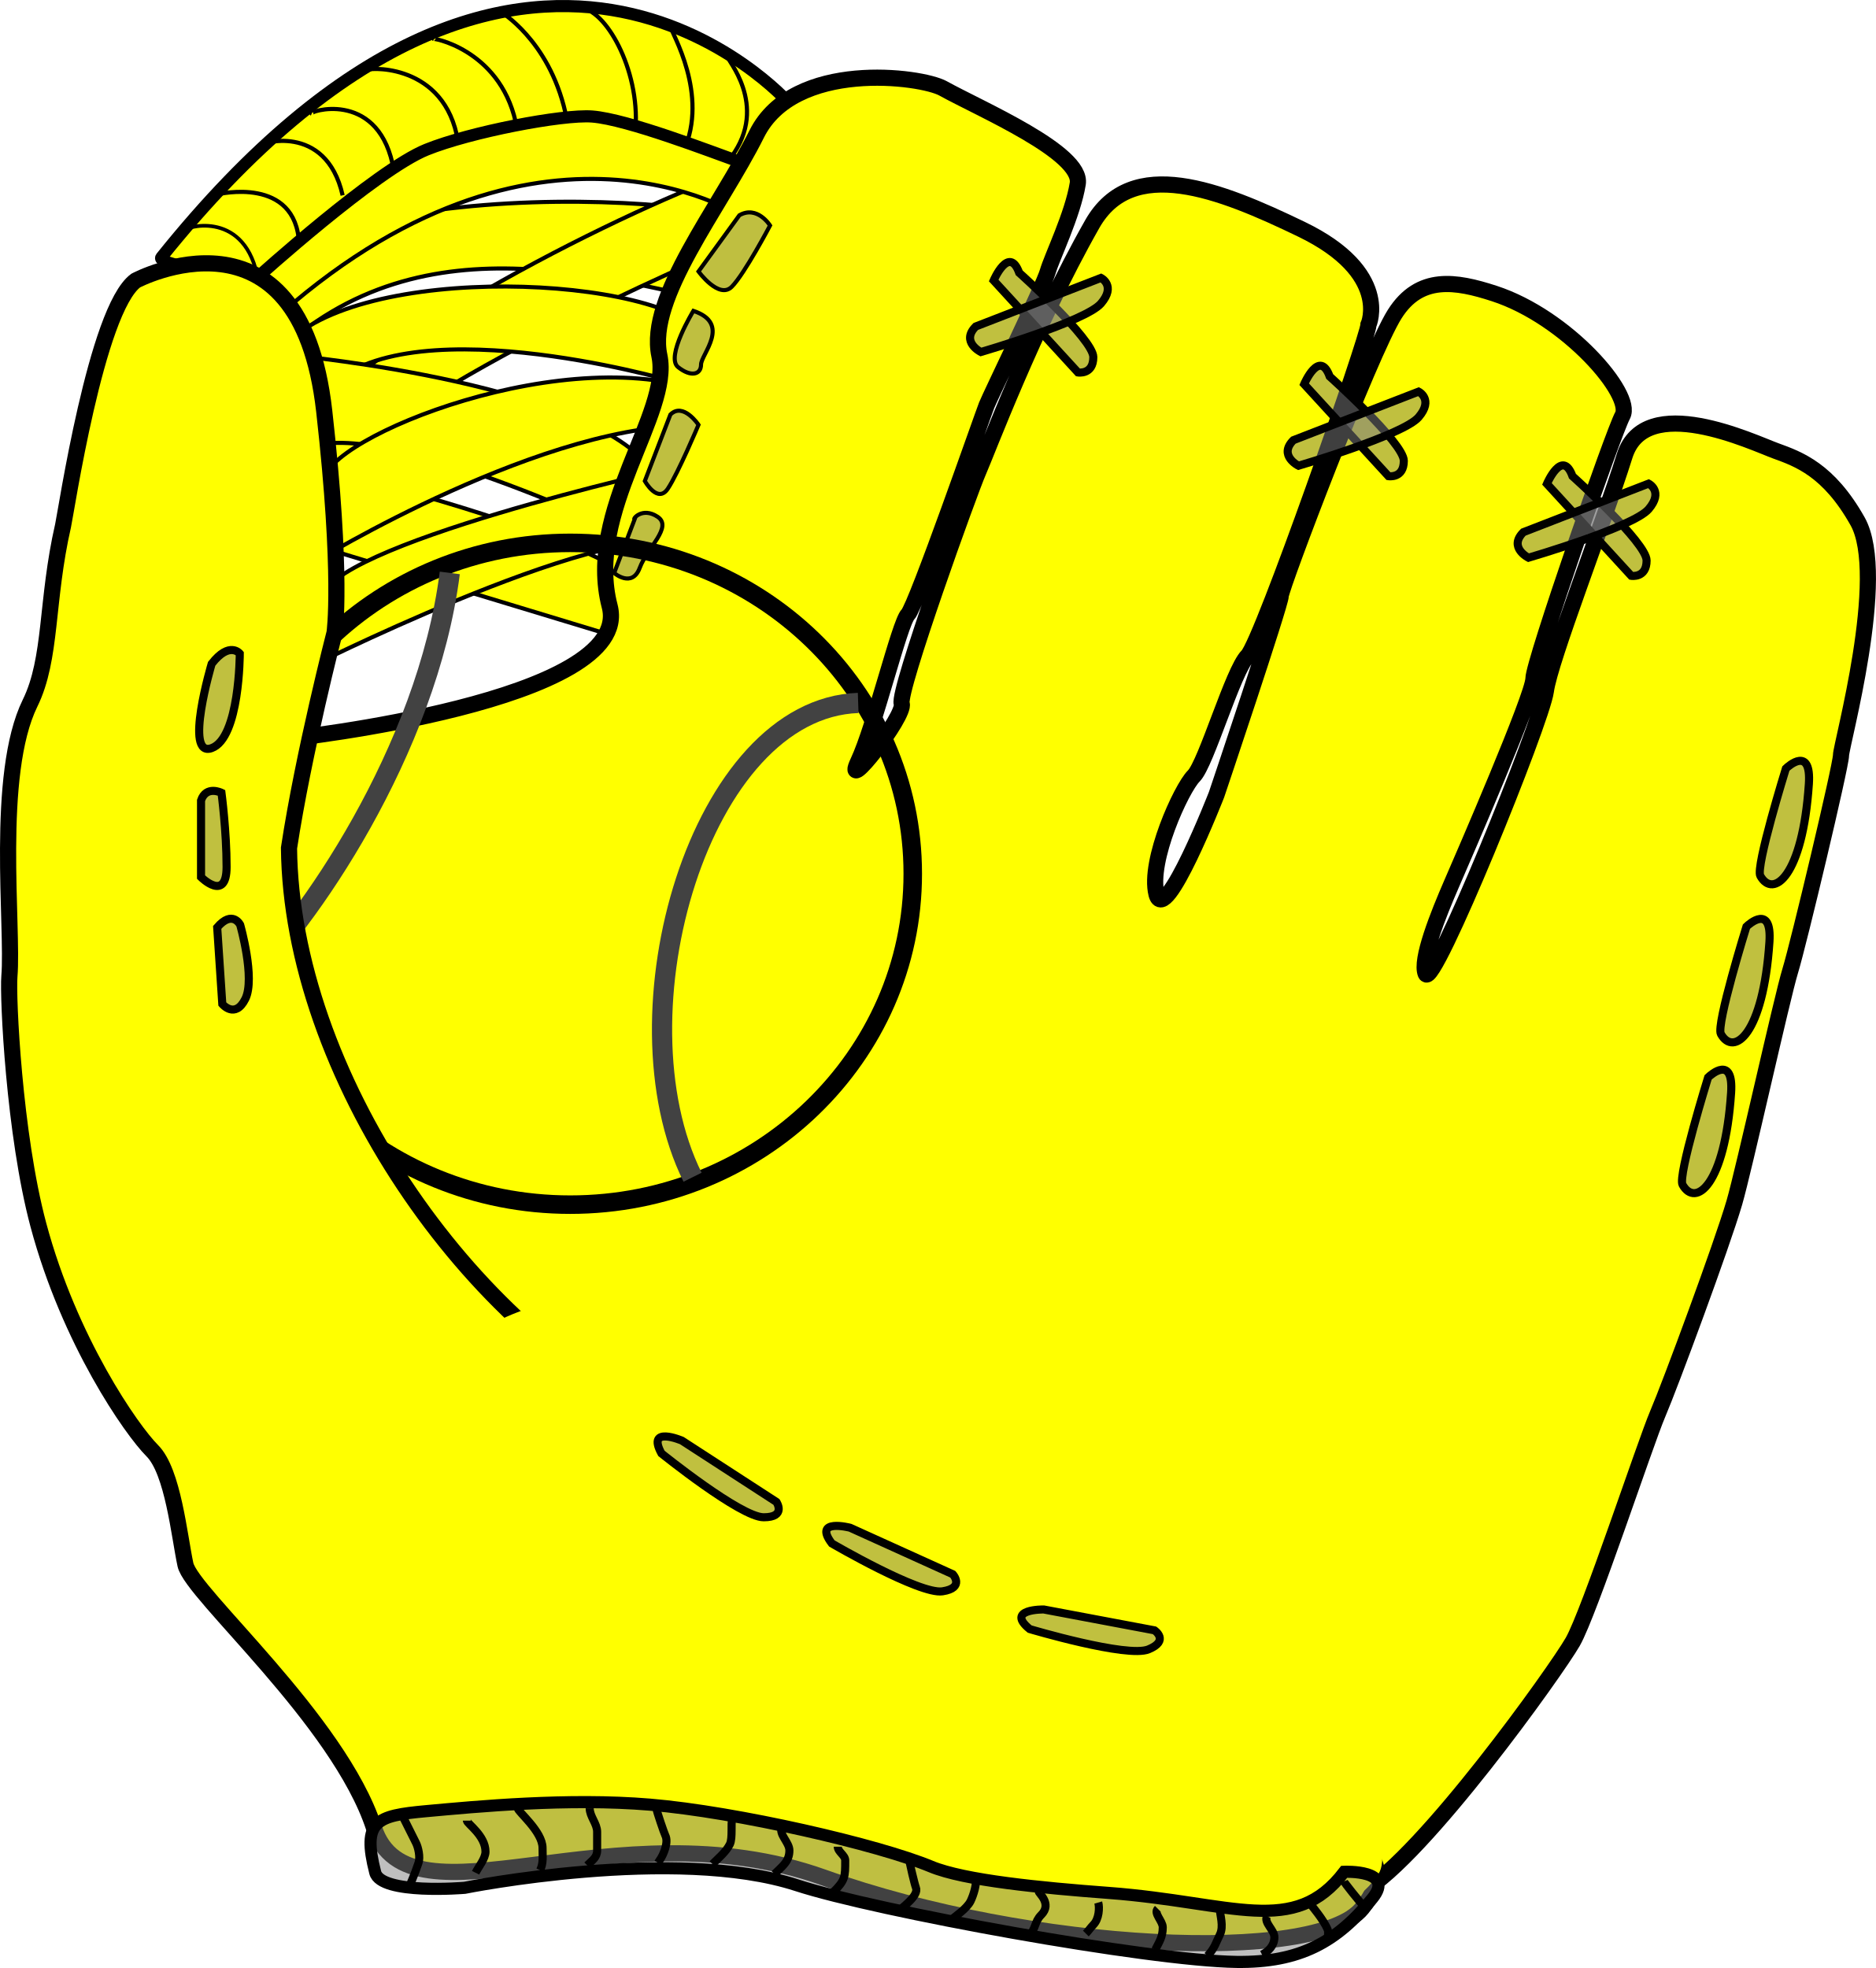
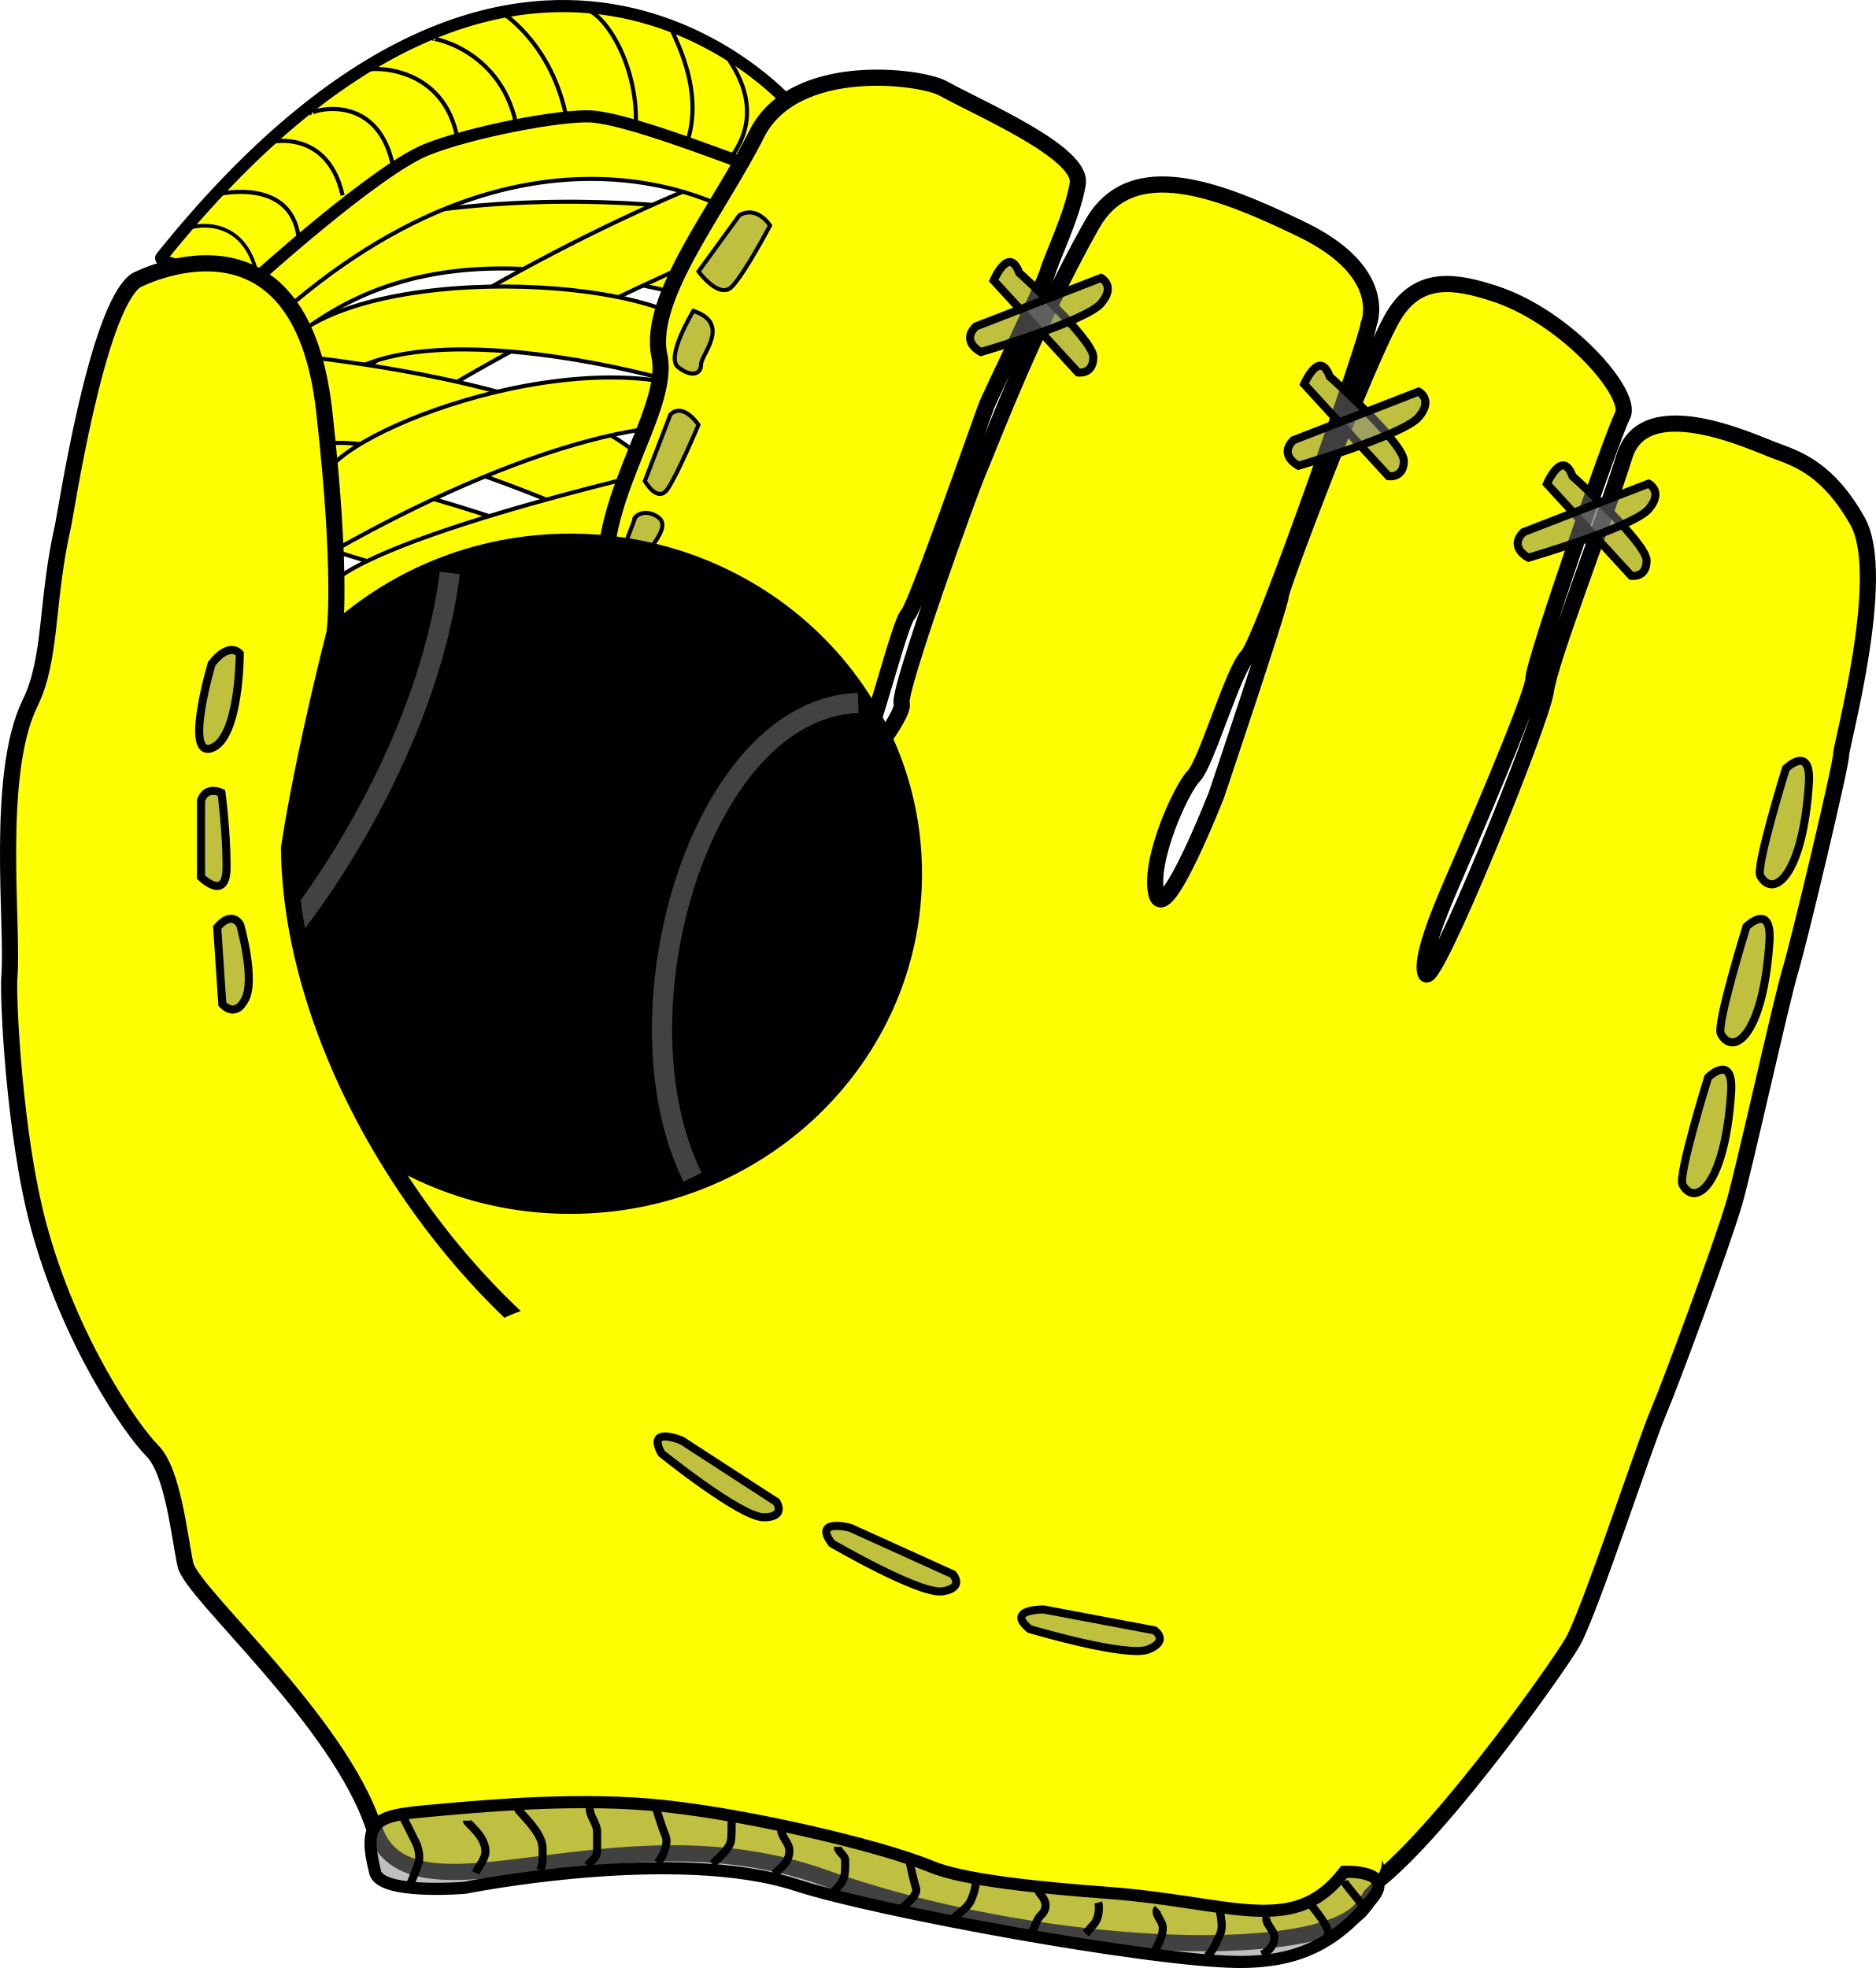
<svg xmlns="http://www.w3.org/2000/svg" version="1.1" x="0" y="0" width="464.314" height="487.116" viewBox="0, 0, 464.314, 487.116">
  <g id="layer6">
    <g id="path6148">
      <path d="M200.107,59.82 C190.88,49.055 91.428,40.34 52.98,71.611 C33.263,87.648 67.334,88.528 67.334,88.528 C105.269,51.618 154.995,71.098 183.703,75.712 C206.479,79.372 207.797,63.921 200.107,59.82 z" fill="#FFFF00" />
      <path d="M200.107,59.82 C190.88,49.055 91.428,40.34 52.98,71.611 C33.263,87.648 67.334,88.528 67.334,88.528 C105.269,51.618 154.995,71.098 183.703,75.712 C206.479,79.372 207.797,63.921 200.107,59.82 z" fill-opacity="0" stroke="#000000" stroke-width="1.008" />
    </g>
    <g id="path8089">
      <path d="M185.753,41.365 C168.836,45.466 97.067,79.3 77.074,103.907 C72.761,109.215 80.663,118.261 80.663,118.261 C105.269,92.116 184.728,59.308 184.728,59.308 L185.753,41.365 z" fill="#FFFF00" />
      <path d="M185.753,41.365 C168.836,45.466 97.067,79.3 77.074,103.907 C72.761,109.215 80.663,118.261 80.663,118.261 C105.269,92.116 184.728,59.308 184.728,59.308 L185.753,41.365 z" fill-opacity="0" stroke="#000000" stroke-width="1.008" />
    </g>
    <g id="path9060">
      <path d="M73.998,82.376 C99.118,63.921 173.963,69.56 176.013,86.477 C177.4,97.914 165.761,94.167 165.761,94.167 C165.761,94.167 98.092,74.687 79.637,97.755 C76.773,101.336 73.998,82.376 73.998,82.376 z" fill="#FFFF00" />
      <path d="M73.998,82.376 C99.118,63.921 173.963,69.56 176.013,86.477 C177.4,97.914 165.761,94.167 165.761,94.167 C165.761,94.167 98.092,74.687 79.637,97.755 C76.773,101.336 73.998,82.376 73.998,82.376 z" fill-opacity="0" stroke="#000000" stroke-width="1.008" />
    </g>
    <g id="path11006">
      <path d="M72.973,88.015 C72.973,88.015 149.356,95.192 162.172,117.748 C174.988,140.304 159.096,134.153 159.096,134.153 C159.096,134.153 89.378,100.319 73.998,112.109 C58.619,123.9 77.587,95.705 77.587,95.705 L72.973,88.015 z" fill="#FFFF00" />
      <path d="M72.973,88.015 C72.973,88.015 149.356,95.192 162.172,117.748 C174.988,140.304 159.096,134.153 159.096,134.153 C159.096,134.153 89.378,100.319 73.998,112.109 C58.619,123.9 77.587,95.705 77.587,95.705 L72.973,88.015 z" fill-opacity="0" stroke="#000000" stroke-width="1.008" />
    </g>
    <g id="path12970">
      <path d="M60.67,111.597 C60.67,111.597 157.386,132.419 164.223,150.557 C179.047,189.886 152.945,157.734 152.945,157.734 L66.821,131.589 L60.67,111.597 z" fill="#FFFF00" />
      <path d="M60.67,111.597 C60.67,111.597 157.386,132.419 164.223,150.557 C179.047,189.886 152.945,157.734 152.945,157.734 L66.821,131.589 L60.67,111.597 z" fill-opacity="0" stroke="#000000" stroke-width="1.008" />
    </g>
    <g id="path10032">
      <path d="M176.013,97.755 C141.667,83.401 79.637,108.521 80.15,119.286 C80.423,125.011 77.587,139.279 77.587,139.279 C77.587,139.279 136.028,103.394 173.963,105.445 C180.518,105.799 184.488,101.145 176.013,97.755 z" fill="#FFFF00" />
      <path d="M176.013,97.755 C141.667,83.401 79.637,108.521 80.15,119.286 C80.423,125.011 77.587,139.279 77.587,139.279 C77.587,139.279 136.028,103.394 173.963,105.445 C180.518,105.799 184.488,101.145 176.013,97.755 z" fill-opacity="0" stroke="#000000" stroke-width="1.008" />
    </g>
    <g id="path11998">
      <path d="M79.125,163.886 C79.125,163.886 160.634,123.387 171.912,136.716 C183.19,150.044 166.786,115.698 166.786,115.698 C166.786,115.698 79.637,135.178 79.637,148.506 C79.637,161.835 78.099,163.886 79.125,163.886 z" fill="#FFFF00" />
      <path d="M79.125,163.886 C79.125,163.886 160.634,123.387 171.912,136.716 C183.19,150.044 166.786,115.698 166.786,115.698 C166.786,115.698 79.637,135.178 79.637,148.506 C79.637,161.835 78.099,163.886 79.125,163.886 z" fill-opacity="0" stroke="#000000" stroke-width="1.008" />
    </g>
    <g id="path5176">
      <path d="M53.493,71.098 C53.493,71.098 120.547,-22.816 191.905,37.264 C199.115,43.334 183.703,53.668 183.703,53.668 C183.703,53.668 130.754,18.818 63.233,83.401 C52.287,93.871 43.753,68.535 53.493,71.098 z" fill="#FFFF00" />
      <path d="M53.493,71.098 C53.493,71.098 120.547,-22.816 191.905,37.264 C199.115,43.334 183.703,53.668 183.703,53.668 C183.703,53.668 130.754,18.818 63.233,83.401 C52.287,93.871 43.753,68.535 53.493,71.098 z" fill-opacity="0" stroke="#000000" stroke-width="1.008" />
    </g>
    <g id="path2221">
      <path d="M195.276,25.508 C195.276,25.508 130.048,-48.649 39.947,63.7 C38.292,65.764 63.528,68.826 63.528,68.826 C63.528,68.826 93.064,42.102 105.565,37.042 C116.33,32.685 139.253,28.276 146.576,28.84 C155.302,29.513 176.052,37.555 183.229,40.118 C193.493,43.784 193.482,33.967 195.276,25.508 z" fill="#FFFF00" />
      <path d="M195.276,25.508 C195.276,25.508 130.048,-48.649 39.947,63.7 C38.292,65.764 63.528,68.826 63.528,68.826 C63.528,68.826 93.064,42.102 105.565,37.042 C116.33,32.685 139.253,28.276 146.576,28.84 C155.302,29.513 176.052,37.555 183.229,40.118 C193.493,43.784 193.482,33.967 195.276,25.508 z" fill-opacity="0" stroke="#000000" stroke-width="3" />
    </g>
    <path d="M54.045,48.064 C54.045,48.064 73.268,43.45 74.037,60.367" fill-opacity="0" stroke="#000000" stroke-width="1.025" id="path3198" />
    <path d="M64.81,36.048 C63.649,35.55 80.651,29.985 84.803,48.351" fill-opacity="0" stroke="#000000" stroke-width="1.025" id="path3200" />
    <path d="M46.063,56.929 C45.044,56.484 59.969,51.506 63.614,67.932" fill-opacity="0" stroke="#000000" stroke-width="0.908" id="path3202" />
    <path d="M77.142,28.146 C75.98,27.648 92.983,22.082 97.134,40.449" fill-opacity="0" stroke="#000000" stroke-width="1.025" id="path3204" />
    <path d="M90.983,17.381 C89.821,16.883 108.874,14.906 113.026,33.272" fill-opacity="0" stroke="#000000" stroke-width="1.025" id="path3206" />
    <path d="M107.387,9.691 C106.226,9.193 123.485,11.83 127.636,30.197" fill-opacity="0" stroke="#000000" stroke-width="1.025" id="path3208" />
    <path d="M124.561,3.283 C123.399,2.785 135.788,9.523 139.94,27.89" fill-opacity="0" stroke="#000000" stroke-width="1.025" id="path3210" />
    <path d="M143.016,2.001 C149.031,1.247 157.831,15.674 157.369,30.453" fill-opacity="0" stroke="#000000" stroke-width="1.025" id="path3212" />
    <path d="M166.084,6.615 C164.923,6.117 174.748,20.545 170.185,34.81" fill-opacity="0" stroke="#000000" stroke-width="1.025" id="path3214" />
    <path d="M180.438,14.561 C179.277,14.063 190.64,25.927 180.951,38.911" fill-opacity="0" stroke="#000000" stroke-width="1.025" id="path3216" />
    <g id="path4204">
      <path d="M337.238,468.136 C352.361,459.421 385.17,413.54 389.271,406.363 C393.372,399.186 407.213,357.15 410.289,349.973 C413.365,342.796 426.181,308.193 429.256,297.684 C431.583,289.736 441.047,246.933 443.098,240.269 C445.148,233.604 455.657,189.518 455.657,186.954 C455.657,184.391 467.334,142.501 459.758,129.026 C452.587,116.271 445.148,113.647 439.509,111.597 C433.87,109.546 407.144,96.743 402.087,112.878 C396.704,130.052 383.632,163.373 382.606,171.063 C381.581,178.752 354.612,245.163 352.873,241.038 C351.442,237.643 355.985,226.318 359.281,218.738 C362.249,211.914 379.531,172.088 379.531,167.987 C379.531,163.886 399.351,106.924 401.574,102.882 C404.394,97.755 387.886,78.505 369.79,72.636 C360.307,69.56 351.336,68.022 345.184,77.762 C339.032,87.503 316.989,145.431 316.989,147.481 C316.989,149.532 301.097,196.694 301.097,196.694 C301.097,196.694 288.281,229.503 286.23,221.301 C284.18,213.099 292.382,195.157 295.458,192.081 C298.534,189.005 305.198,165.936 308.787,162.348 C312.375,158.759 338.715,83.23 338.715,80.35 C338.715,80.35 344.415,67.51 322.115,56.744 C301.834,46.953 280.079,38.289 270.339,55.463 C255.815,81.071 244.194,112.109 242.144,116.723 C240.093,121.337 222.151,171.063 223.176,174.138 C224.201,177.214 208.31,197.207 212.411,188.492 C216.512,179.777 222.663,154.146 224.714,152.095 C226.764,150.044 243.169,102.882 244.194,100.319 C245.219,97.755 258.292,70.842 259.317,67.253 C260.342,63.665 265.529,53.083 266.75,45.466 C267.981,37.793 242.656,27.011 233.429,21.885 C227.977,18.856 196.519,14.708 187.291,33.163 C178.064,51.618 160.122,73.661 163.197,88.015 C166.273,102.369 144.742,126.463 150.894,150.044 C157.046,173.626 71.435,182.853 71.435,182.853 C71.435,182.853 47.341,257.698 61.695,276.153 C76.049,294.608 135.002,412.002 171.4,411.49 C207.797,410.977 295.971,476.082 311.35,466.855 C326.729,457.627 338.776,468.649 337.238,468.136 z" fill="#FFFF00" />
      <path d="M337.238,468.136 C352.361,459.421 385.17,413.54 389.271,406.363 C393.372,399.186 407.213,357.15 410.289,349.973 C413.365,342.796 426.181,308.193 429.256,297.684 C431.583,289.736 441.047,246.933 443.098,240.269 C445.148,233.604 455.657,189.518 455.657,186.954 C455.657,184.391 467.334,142.501 459.758,129.026 C452.587,116.271 445.148,113.647 439.509,111.597 C433.87,109.546 407.144,96.743 402.087,112.878 C396.704,130.052 383.632,163.373 382.606,171.063 C381.581,178.752 354.612,245.163 352.873,241.038 C351.442,237.643 355.985,226.318 359.281,218.738 C362.249,211.914 379.531,172.088 379.531,167.987 C379.531,163.886 399.351,106.924 401.574,102.882 C404.394,97.755 387.886,78.505 369.79,72.636 C360.307,69.56 351.336,68.022 345.184,77.762 C339.032,87.503 316.989,145.431 316.989,147.481 C316.989,149.532 301.097,196.694 301.097,196.694 C301.097,196.694 288.281,229.503 286.23,221.301 C284.18,213.099 292.382,195.157 295.458,192.081 C298.534,189.005 305.198,165.936 308.787,162.348 C312.375,158.759 338.715,83.23 338.715,80.35 C338.715,80.35 344.415,67.51 322.115,56.744 C301.834,46.953 280.079,38.289 270.339,55.463 C255.815,81.071 244.194,112.109 242.144,116.723 C240.093,121.337 222.151,171.063 223.176,174.138 C224.201,177.214 208.31,197.207 212.411,188.492 C216.512,179.777 222.663,154.146 224.714,152.095 C226.764,150.044 243.169,102.882 244.194,100.319 C245.219,97.755 258.292,70.842 259.317,67.253 C260.342,63.665 265.529,53.083 266.75,45.466 C267.981,37.793 242.656,27.011 233.429,21.885 C227.977,18.856 196.519,14.708 187.291,33.163 C178.064,51.618 160.122,73.661 163.197,88.015 C166.273,102.369 144.742,126.463 150.894,150.044 C157.046,173.626 71.435,182.853 71.435,182.853 C71.435,182.853 47.341,257.698 61.695,276.153 C76.049,294.608 135.002,412.002 171.4,411.49 C207.797,410.977 295.971,476.082 311.35,466.855 C326.729,457.627 338.776,468.649 337.238,468.136 z" fill-opacity="0" stroke="#000000" stroke-width="4" />
    </g>
    <g id="path24895">
      <path d="M183.001,53.281 L172.881,67.196 C172.881,67.196 177.941,74.153 181.104,70.991 C184.266,67.828 190.591,55.811 190.591,55.811 C190.591,55.811 187.429,50.751 183.001,53.281 z" fill="#808080" fill-opacity="0.5" />
      <path d="M183.001,53.281 L172.881,67.196 C172.881,67.196 177.941,74.153 181.104,70.991 C184.266,67.828 190.591,55.811 190.591,55.811 C190.591,55.811 187.429,50.751 183.001,53.281 z" fill-opacity="0" stroke="#000000" stroke-width="1.007" />
    </g>
    <g id="path24897">
      <path d="M171.616,76.948 C171.616,76.948 164.659,88.333 167.821,90.863 C170.984,93.393 173.514,92.761 173.514,90.231 C173.514,87.701 181.104,80.111 171.616,76.948 z" fill="#808080" fill-opacity="0.5" />
      <path d="M171.616,76.948 C171.616,76.948 164.659,88.333 167.821,90.863 C170.984,93.393 173.514,92.761 173.514,90.231 C173.514,87.701 181.104,80.111 171.616,76.948 z" fill-opacity="0" stroke="#000000" stroke-width="1.007" />
    </g>
    <g id="path24899">
      <path d="M165.924,102.616 L159.599,119.061 C159.599,119.061 162.761,124.754 165.291,120.959 C167.821,117.164 172.881,105.146 172.881,105.146 C172.881,105.146 169.086,99.453 165.924,102.616 z" fill="#808080" fill-opacity="0.5" />
      <path d="M165.924,102.616 L159.599,119.061 C159.599,119.061 162.761,124.754 165.291,120.959 C167.821,117.164 172.881,105.146 172.881,105.146 C172.881,105.146 169.086,99.453 165.924,102.616 z" fill-opacity="0" stroke="#000000" stroke-width="1.007" />
    </g>
    <g id="path24901">
      <path d="M157.069,128.549 L152.009,141.831 C152.009,141.831 156.436,145.626 158.334,140.566 C160.231,135.506 166.556,130.446 162.761,127.916 C158.966,125.386 156.436,128.549 157.069,128.549 z" fill="#808080" fill-opacity="0.5" />
      <path d="M157.069,128.549 L152.009,141.831 C152.009,141.831 156.436,145.626 158.334,140.566 C160.231,135.506 166.556,130.446 162.761,127.916 C158.966,125.386 156.436,128.549 157.069,128.549 z" fill-opacity="0" stroke="#000000" stroke-width="1.007" />
    </g>
    <g id="path17907">
-       <path d="M225.912,216.27 C225.936,261.497 187.973,298.173 141.134,298.173 C94.296,298.173 56.332,261.497 56.356,216.27 C56.332,171.043 94.296,134.367 141.134,134.367 C187.973,134.367 225.936,171.043 225.912,216.27 z" fill="url(#Gradient_1)" />
+       <path d="M225.912,216.27 C225.936,261.497 187.973,298.173 141.134,298.173 C94.296,298.173 56.332,261.497 56.356,216.27 C56.332,171.043 94.296,134.367 141.134,134.367 C187.973,134.367 225.936,171.043 225.912,216.27 z" />
      <path d="M225.912,216.27 C225.936,261.497 187.973,298.173 141.134,298.173 C94.296,298.173 56.332,261.497 56.356,216.27 C56.332,171.043 94.296,134.367 141.134,134.367 C187.973,134.367 225.936,171.043 225.912,216.27 z" fill-opacity="0" stroke="#000000" stroke-width="4.579" />
    </g>
    <path d="M60.314,243.418 C75.686,229.025 105.732,185.886 111.322,141.807" fill-opacity="0" stroke="#424242" stroke-width="5" id="path18878" />
    <path d="M171.412,291.384 C151.382,250.904 173.275,175.34 212.403,173.99" fill-opacity="0" stroke="#424242" stroke-width="5" id="path18880" />
    <g id="path3230">
      <path d="M33.595,69.445 C33.595,69.445 74.184,47.864 80.245,101.741 C84.858,142.752 82.808,156.593 82.808,156.593 C82.808,156.593 75.118,186.326 71.53,209.907 C72.079,265.116 115.656,329.584 165.343,351.908 C201.74,357.547 272.996,375.489 272.996,375.489 C272.996,375.489 330.412,430.854 330.412,443.158 C330.412,455.461 348.354,458.537 337.076,472.378 C325.798,486.219 255.567,483.143 203.79,464.688 C152.014,446.233 101.263,479.042 92.548,452.385 C83.833,425.728 47.436,394.457 45.898,387.28 C44.36,380.103 42.822,364.211 37.696,359.085 C32.569,353.959 17.19,331.915 9.501,303.207 C3.479,280.727 1.904,246.722 2.324,241.691 C3.349,229.388 -1.265,191.792 7.45,174.023 C12.877,162.957 11.345,148.731 15.605,130.132 C16.328,126.972 23.854,76.621 33.595,69.445 z" fill="#FFFF00" />
      <path d="M33.595,69.445 C33.595,69.445 74.184,47.864 80.245,101.741 C84.858,142.752 82.808,156.593 82.808,156.593 C82.808,156.593 75.118,186.326 71.53,209.907 C72.079,265.116 115.656,329.584 165.343,351.908 C201.74,357.547 272.996,375.489 272.996,375.489 C272.996,375.489 330.412,430.854 330.412,443.158 C330.412,455.461 348.354,458.537 337.076,472.378 C325.798,486.219 255.567,483.143 203.79,464.688 C152.014,446.233 101.263,479.042 92.548,452.385 C83.833,425.728 47.436,394.457 45.898,387.28 C44.36,380.103 42.822,364.211 37.696,359.085 C32.569,353.959 17.19,331.915 9.501,303.207 C3.479,280.727 1.904,246.722 2.324,241.691 C3.349,229.388 -1.265,191.792 7.45,174.023 C12.877,162.957 11.345,148.731 15.605,130.132 C16.328,126.972 23.854,76.621 33.595,69.445 z" fill-opacity="0" stroke="#000000" stroke-width="4" />
    </g>
    <path d="M143.099,320.633 C143.099,320.633 99.089,328.252 119.719,346.538 C140.348,364.824 235.246,377.015 250.374,383.111 C265.503,389.206 302.637,442.541 313.639,456.255 C324.642,469.97 332.894,476.065 341.146,463.875 C349.398,451.684 304.012,370.92 282.007,364.824 C260.002,358.729 181.608,326.728 165.104,326.728 C148.6,326.728 145.85,323.681 143.099,320.633 z" fill="#FFFF00" id="path23886" />
    <g id="path30763">
      <path d="M332.708,463.301 C332.708,463.301 345.437,462.756 339.7,469.848 C330.948,480.669 321.708,485.825 306.023,485.609 C284.147,485.308 216.932,473.052 197.233,466.634 C167.061,456.805 115.007,467.267 115.007,467.267 C115.007,467.267 94.287,469.02 92.87,463.472 C89.602,450.68 93.054,449.43 105.52,448.292 C117.871,447.164 140.614,444.982 160.872,446.685 C182.352,448.49 217.404,456.582 230.413,462.001 C238.67,465.441 257.685,467.282 274.398,468.532 C305.152,470.832 320.263,479.609 332.708,463.301 z" fill="#818181" fill-opacity="0.505" />
      <path d="M332.708,463.301 C332.708,463.301 345.437,462.756 339.7,469.848 C330.948,480.669 321.708,485.825 306.023,485.609 C284.147,485.308 216.932,473.052 197.233,466.634 C167.061,456.805 115.007,467.267 115.007,467.267 C115.007,467.267 94.287,469.02 92.87,463.472 C89.602,450.68 93.054,449.43 105.52,448.292 C117.871,447.164 140.614,444.982 160.872,446.685 C182.352,448.49 217.404,456.582 230.413,462.001 C238.67,465.441 257.685,467.282 274.398,468.532 C305.152,470.832 320.263,479.609 332.708,463.301 z" fill-opacity="0" stroke="#000000" stroke-width="3" />
    </g>
    <path d="M115.557,450.647 C115.557,451.358 120.162,454.312 120.162,458.323 C120.162,460.014 118.456,462.041 117.706,463.542" fill-opacity="0" stroke="#000000" stroke-width="2" id="path31741" />
    <path d="M128.144,447.577 C128.144,448.407 134.284,453.328 134.284,457.402 C134.284,459.546 134.531,461.207 133.67,462.928" fill-opacity="0" stroke="#000000" stroke-width="2" id="path31743" />
    <path d="M145.951,447.577 C145.951,449.616 147.793,451.371 147.793,453.41 C147.793,454.945 147.793,456.48 147.793,458.016 C147.793,459.773 146.559,460.477 145.337,461.7" fill-opacity="0" stroke="#000000" stroke-width="2" id="path31745" />
    <path d="M162.529,447.884 C162.529,448.301 164.379,453.733 164.678,454.331 C165.515,456.005 164.223,459.006 163.45,460.165 C163.245,460.472 163.041,460.779 162.836,461.086" fill-opacity="0" stroke="#000000" stroke-width="2" id="path31747" />
    <path d="M181.256,450.34 C180.82,450.995 181.402,454.961 180.642,456.48 C179.69,458.386 177.868,459.869 176.344,461.393" fill-opacity="0" stroke="#000000" stroke-width="2" id="path31749" />
    <path d="M193.537,452.182 C192.625,454.006 195.379,455.977 195.379,458.016 C195.379,460.76 193.632,461.911 191.695,463.849" fill-opacity="0" stroke="#000000" stroke-width="2" id="path31751" />
    <path d="M207.352,457.095 C207.352,458.377 209.194,459.189 209.194,460.472 C209.194,464.715 209.209,465.369 206.124,468.454" fill-opacity="0" stroke="#000000" stroke-width="2" id="path31753" />
    <path d="M225.158,461.086 C225.158,461.16 226.347,466.36 226.693,467.226 C227.469,469.166 223.567,471.887 222.395,473.059" fill-opacity="0" stroke="#000000" stroke-width="2" id="path31755" />
    <path d="M241.43,465.077 C241.84,466.102 240.975,469.057 240.202,470.603 C239.31,472.387 236.461,474.332 234.983,475.515" fill-opacity="0" stroke="#000000" stroke-width="2" id="path31757" />
    <path d="M257.087,468.147 C256.904,468.514 260.533,471.148 257.701,473.98 C256.008,475.673 256.454,477.376 254.631,479.199" fill-opacity="0" stroke="#000000" stroke-width="2" id="path31759" />
    <path d="M271.823,470.91 C272.169,472.121 272.049,474.982 270.595,476.436 C269.951,477.081 269.42,477.918 268.753,478.585" fill-opacity="0" stroke="#000000" stroke-width="2" id="path31765" />
    <path d="M286.56,472.445 C285.436,473.568 287.788,475.461 287.788,477.05 C287.788,479.466 286.93,480.607 285.946,482.576" fill-opacity="0" stroke="#000000" stroke-width="2" id="path31767" />
    <path d="M301.91,472.445 C301.91,473.985 302.971,476.771 301.91,478.892 C300.998,480.717 300.613,482.338 298.84,484.111" fill-opacity="0" stroke="#000000" stroke-width="2" id="path31771" />
    <path d="M313.576,474.287 C312.751,475.937 315.418,477.661 315.418,479.506 C315.418,481.575 313.939,483.009 312.348,483.804" fill-opacity="0" stroke="#000000" stroke-width="2" id="path31773" />
    <path d="M324.322,471.217 C324.553,471.679 327.585,475.078 328.62,477.664 C328.851,478.243 328.62,479.478 328.62,480.12" fill-opacity="0" stroke="#000000" stroke-width="2" id="path31777" />
    <path d="M332.611,465.691 C332.674,465.848 336.273,470.581 338.137,472.445" fill-opacity="0" stroke="#000000" stroke-width="2" id="path31779" />
    <path d="M101.435,466.612 C101.354,466.773 102.543,464.208 103.584,461.086 C104.062,459.652 103.515,457.265 102.97,456.173 C101.945,454.125 100.904,452.042 99.899,450.033" fill-opacity="0" stroke="#000000" stroke-width="2" id="path31785" />
    <g id="path25888">
      <path d="M52.389,164.298 C52.389,164.298 45.432,187.7 52.389,185.17 C59.347,182.64 59.347,161.768 59.347,161.768 C59.347,161.768 56.817,158.605 52.389,164.298 z" fill="#808080" fill-opacity="0.496" />
      <path d="M52.389,164.298 C52.389,164.298 45.432,187.7 52.389,185.17 C59.347,182.64 59.347,161.768 59.347,161.768 C59.347,161.768 56.817,158.605 52.389,164.298 z" fill-opacity="0" stroke="#000000" stroke-width="2" />
    </g>
    <g id="path25890">
      <path d="M49.757,198.128 L49.757,217.103 C49.757,217.103 56.082,223.428 56.082,214.573 C56.082,205.718 54.817,196.23 54.817,196.23 C54.817,196.23 51.022,194.333 49.757,198.128 z" fill="#808080" fill-opacity="0.496" />
      <path d="M49.757,198.128 L49.757,217.103 C49.757,217.103 56.082,223.428 56.082,214.573 C56.082,205.718 54.817,196.23 54.817,196.23 C54.817,196.23 51.022,194.333 49.757,198.128 z" fill-opacity="0" stroke="#000000" stroke-width="2" />
    </g>
    <g id="path25892">
      <path d="M53.757,229.548 L55.022,248.523 C55.022,248.523 58.184,252.318 60.714,247.258 C63.244,242.198 59.449,228.916 59.449,228.916 C59.449,228.916 57.552,225.121 53.757,229.548 z" fill="#808080" fill-opacity="0.496" />
      <path d="M53.757,229.548 L55.022,248.523 C55.022,248.523 58.184,252.318 60.714,247.258 C63.244,242.198 59.449,228.916 59.449,228.916 C59.449,228.916 57.552,225.121 53.757,229.548 z" fill-opacity="0" stroke="#000000" stroke-width="2" />
    </g>
    <g id="path26863">
      <path d="M252.26,67.525 C252.26,67.525 270.603,83.97 270.603,88.397 C270.603,92.825 266.808,92.192 266.808,92.192 L245.935,69.422 C245.935,69.422 249.73,60.567 252.26,67.525 z" fill="#808080" fill-opacity="0.496" />
      <path d="M252.26,67.525 C252.26,67.525 270.603,83.97 270.603,88.397 C270.603,92.825 266.808,92.192 266.808,92.192 L245.935,69.422 C245.935,69.422 249.73,60.567 252.26,67.525 z" fill-opacity="0" stroke="#000000" stroke-width="2" />
    </g>
    <g id="path27834">
      <path d="M329.11,93.194 C329.11,93.194 347.452,109.639 347.452,114.067 C347.452,118.494 343.657,117.862 343.657,117.862 L322.785,95.091 C322.785,95.091 326.58,86.236 329.11,93.194 z" fill="#808080" fill-opacity="0.496" />
      <path d="M329.11,93.194 C329.11,93.194 347.452,109.639 347.452,114.067 C347.452,118.494 343.657,117.862 343.657,117.862 L322.785,95.091 C322.785,95.091 326.58,86.236 329.11,93.194 z" fill-opacity="0" stroke="#000000" stroke-width="2" />
    </g>
    <g id="path27836">
      <path d="M389.197,117.862 C389.197,117.862 407.54,134.307 407.54,138.734 C407.54,143.162 403.745,142.529 403.745,142.529 L382.872,119.759 C382.872,119.759 386.667,110.904 389.197,117.862 z" fill="#808080" fill-opacity="0.496" />
      <path d="M389.197,117.862 C389.197,117.862 407.54,134.307 407.54,138.734 C407.54,143.162 403.745,142.529 403.745,142.529 L382.872,119.759 C382.872,119.759 386.667,110.904 389.197,117.862 z" fill-opacity="0" stroke="#000000" stroke-width="2" />
    </g>
    <g id="path27838">
      <path d="M241.508,80.807 L272.501,68.79 C272.501,68.79 276.296,70.687 272.501,75.115 C268.706,79.542 242.773,87.132 242.773,87.132 C242.773,87.132 237.713,84.602 241.508,80.807 z" fill="#808080" fill-opacity="0.496" />
      <path d="M241.508,80.807 L272.501,68.79 C272.501,68.79 276.296,70.687 272.501,75.115 C268.706,79.542 242.773,87.132 242.773,87.132 C242.773,87.132 237.713,84.602 241.508,80.807 z" fill-opacity="0" stroke="#000000" stroke-width="2" />
    </g>
    <g id="path28809">
      <path d="M320.117,108.954 L351.109,96.936 C351.109,96.936 354.905,98.834 351.109,103.261 C347.314,107.689 321.382,115.279 321.382,115.279 C321.382,115.279 316.322,112.749 320.117,108.954 z" fill="#808080" fill-opacity="0.496" />
      <path d="M320.117,108.954 L351.109,96.936 C351.109,96.936 354.905,98.834 351.109,103.261 C347.314,107.689 321.382,115.279 321.382,115.279 C321.382,115.279 316.322,112.749 320.117,108.954 z" fill-opacity="0" stroke="#000000" stroke-width="2" />
    </g>
    <g id="path28811">
      <path d="M377.042,131.724 L408.035,119.706 C408.035,119.706 411.83,121.604 408.035,126.031 C404.24,130.459 378.307,138.049 378.307,138.049 C378.307,138.049 373.247,135.519 377.042,131.724 z" fill="#808080" fill-opacity="0.496" />
      <path d="M377.042,131.724 L408.035,119.706 C408.035,119.706 411.83,121.604 408.035,126.031 C404.24,130.459 378.307,138.049 378.307,138.049 C378.307,138.049 373.247,135.519 377.042,131.724 z" fill-opacity="0" stroke="#000000" stroke-width="2" />
    </g>
    <g id="path28813">
      <path d="M442.011,190.23 C442.011,190.23 434.458,214.584 435.686,216.795 C438.849,222.488 446.168,217.058 447.704,194.025 C448.336,184.538 442.644,189.598 442.011,190.23 z" fill="#808080" fill-opacity="0.496" />
      <path d="M442.011,190.23 C442.011,190.23 434.458,214.584 435.686,216.795 C438.849,222.488 446.168,217.058 447.704,194.025 C448.336,184.538 442.644,189.598 442.011,190.23 z" fill-opacity="0" stroke="#000000" stroke-width="2" />
    </g>
    <g id="path28815">
      <path d="M432.251,229.358 C432.251,229.358 424.697,253.711 425.926,255.923 C429.088,261.616 436.408,256.186 437.943,233.153 C438.576,223.665 432.883,228.725 432.251,229.358 z" fill="#808080" fill-opacity="0.496" />
      <path d="M432.251,229.358 C432.251,229.358 424.697,253.711 425.926,255.923 C429.088,261.616 436.408,256.186 437.943,233.153 C438.576,223.665 432.883,228.725 432.251,229.358 z" fill-opacity="0" stroke="#000000" stroke-width="2" />
    </g>
    <g id="path28817">
      <path d="M422.763,266.676 C422.763,266.676 415.209,291.029 416.438,293.241 C419.601,298.933 426.92,293.504 428.456,270.471 C429.088,260.983 423.396,266.043 422.763,266.676 z" fill="#808080" fill-opacity="0.496" />
      <path d="M422.763,266.676 C422.763,266.676 415.209,291.029 416.438,293.241 C419.601,298.933 426.92,293.504 428.456,270.471 C429.088,260.983 423.396,266.043 422.763,266.676 z" fill-opacity="0" stroke="#000000" stroke-width="2" />
    </g>
    <g id="path29788">
      <path d="M163.71,359.741 C163.71,359.741 183.318,375.554 189.01,375.554 C194.703,375.554 192.173,371.759 192.173,371.759 L168.77,356.579 C168.77,356.579 159.915,352.784 163.71,359.741 z" fill="#808080" fill-opacity="0.496" />
      <path d="M163.71,359.741 C163.71,359.741 183.318,375.554 189.01,375.554 C194.703,375.554 192.173,371.759 192.173,371.759 L168.77,356.579 C168.77,356.579 159.915,352.784 163.71,359.741 z" fill-opacity="0" stroke="#000000" stroke-width="2" />
    </g>
    <g id="path29790">
      <path d="M205.883,382.029 C205.883,382.029 227.634,394.732 233.263,393.881 C238.891,393.029 235.822,389.655 235.822,389.655 L210.413,378.145 C210.413,378.145 201.09,375.717 205.883,382.029 z" fill="#808080" fill-opacity="0.496" />
      <path d="M205.883,382.029 C205.883,382.029 227.634,394.732 233.263,393.881 C238.891,393.029 235.822,389.655 235.822,389.655 L210.413,378.145 C210.413,378.145 201.09,375.717 205.883,382.029 z" fill-opacity="0" stroke="#000000" stroke-width="2" />
    </g>
    <g id="path29792">
      <path d="M254.851,403.221 C254.851,403.221 278.992,410.411 284.259,408.25 C289.525,406.09 285.745,403.539 285.745,403.539 L258.332,398.375 C258.332,398.375 248.699,398.224 254.851,403.221 z" fill="#808080" fill-opacity="0.496" />
      <path d="M254.851,403.221 C254.851,403.221 278.992,410.411 284.259,408.25 C289.525,406.09 285.745,403.539 285.745,403.539 L258.332,398.375 C258.332,398.375 248.699,398.224 254.851,403.221 z" fill-opacity="0" stroke="#000000" stroke-width="2" />
    </g>
  </g>
  <g id="body" />
</svg>
